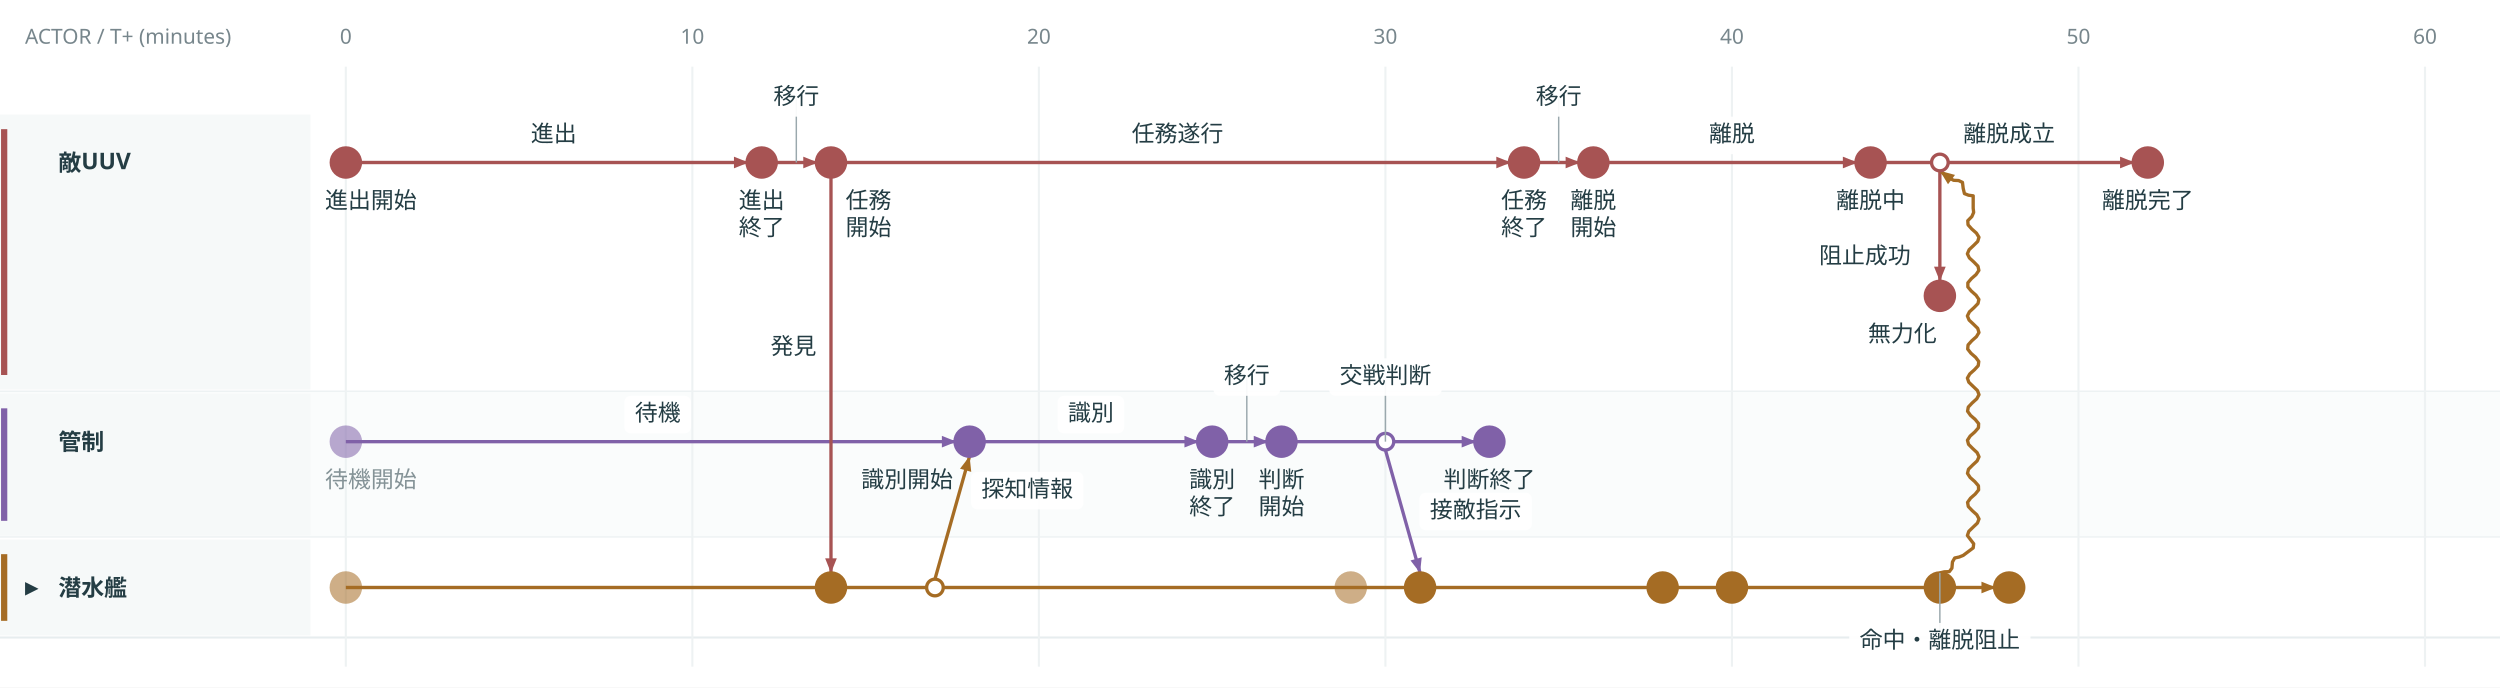
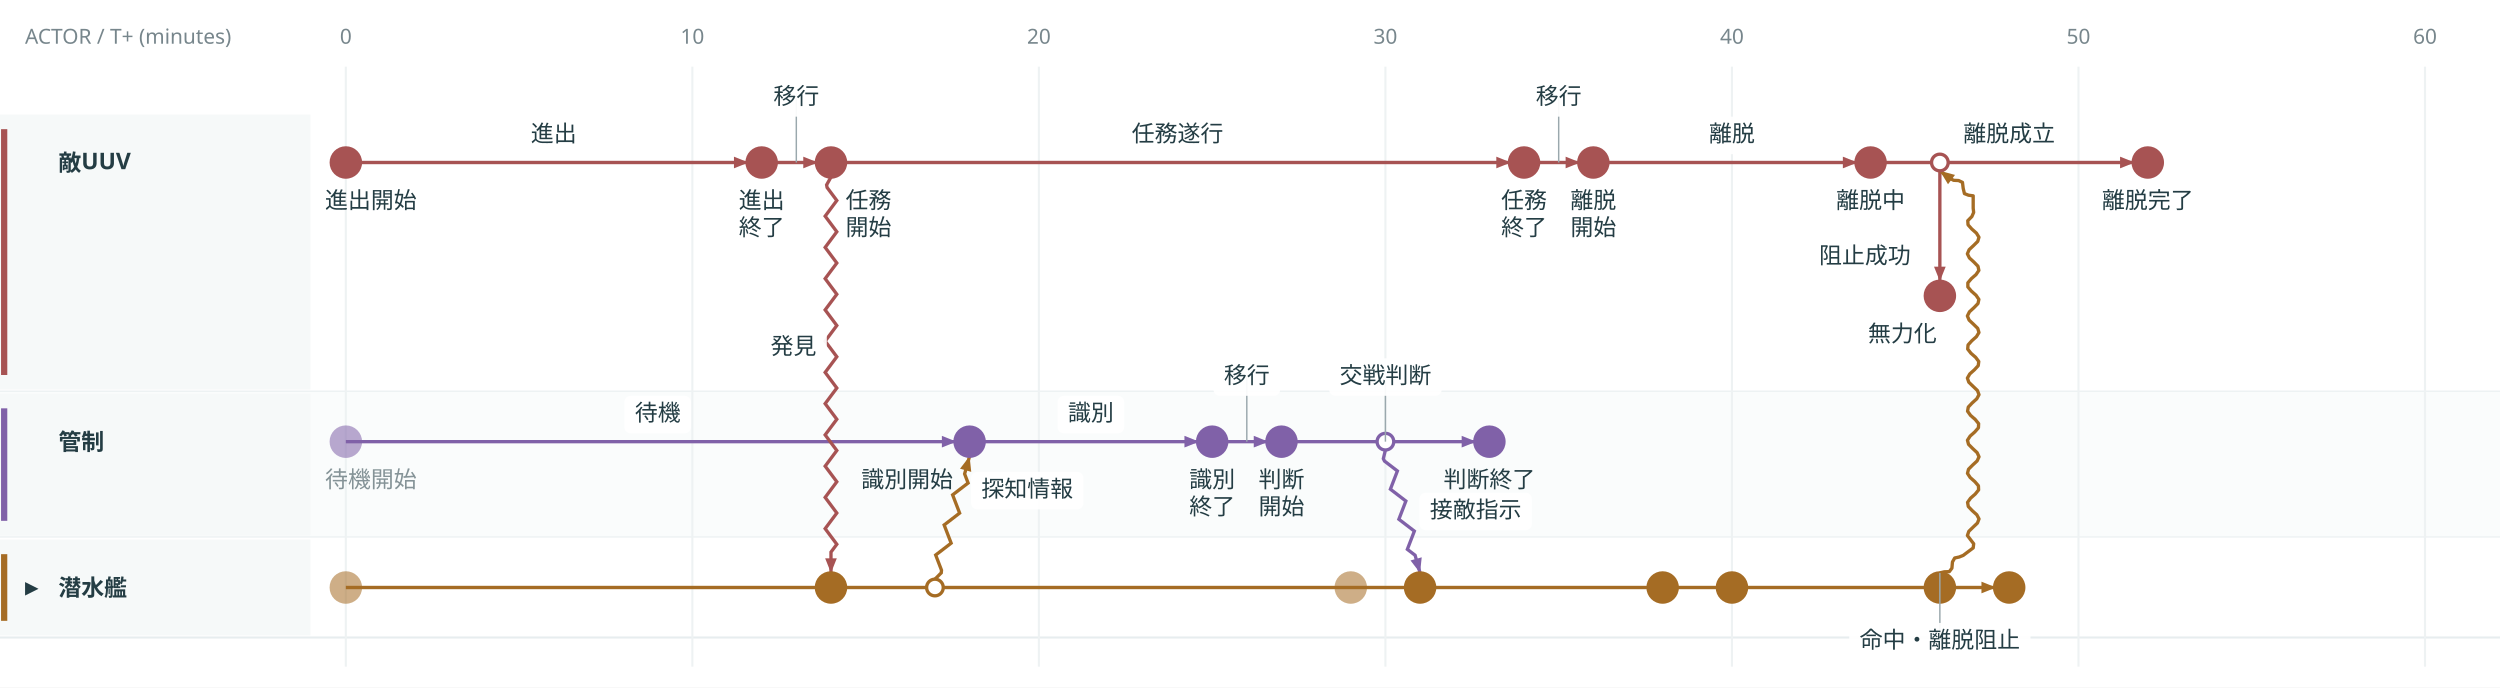
<svg xmlns="http://www.w3.org/2000/svg" width="1200" height="330" viewBox="0 0 1200 330" role="img" aria-label="潜水艦グループ — ソナー・魚雷による任務阻止" font-family="Segoe UI, Noto Sans JP, sans-serif" font-size="11" fill="#243d44" data-view="mission">
  <defs>
    <marker id="arrow" viewBox="0 0 10 10" refX="10" refY="5" markerWidth="7" markerHeight="7" orient="auto-start-reverse" markerUnits="userSpaceOnUse">
      <path d="M0,1 L10,5 L0,9 Z" fill="context-stroke" />
    </marker>
    <marker id="state-arrow" viewBox="0 0 10 10" refX="19" refY="5" markerWidth="7" markerHeight="7" orient="auto-start-reverse" markerUnits="userSpaceOnUse">
      <path d="M0,1 L10,5 L0,9 Z" fill="context-stroke" />
    </marker>
    <clipPath id="time-clip">
      <rect x="152" y="32" width="1048" height="330" />
    </clipPath>
  </defs>
  <rect width="100%" height="100%" fill="white" />
  <rect x="0" y="54" width="1200" height="134" fill="#ffffff" />
  <path d="M0,188 H1200" stroke="#e7edef" />
  <rect x="0" y="188" width="1200" height="70" fill="#fafcfc" />
  <path d="M0,258 H1200" stroke="#e7edef" />
  <rect x="0" y="258" width="1200" height="48" fill="#ffffff" />
  <path d="M0,306 H1200" stroke="#e7edef" />
  <path d="M166,32 V320" stroke="#eef2f3" />
  <text x="166" y="21" text-anchor="middle" font-size="10" fill="#77868c">0</text>
  <path d="M332.333,32 V320" stroke="#eef2f3" />
  <text x="332.333" y="21" text-anchor="middle" font-size="10" fill="#77868c">10</text>
  <path d="M498.667,32 V320" stroke="#eef2f3" />
  <text x="498.667" y="21" text-anchor="middle" font-size="10" fill="#77868c">20</text>
  <path d="M665,32 V320" stroke="#eef2f3" />
  <text x="665" y="21" text-anchor="middle" font-size="10" fill="#77868c">30</text>
  <path d="M831.333,32 V320" stroke="#eef2f3" />
  <text x="831.333" y="21" text-anchor="middle" font-size="10" fill="#77868c">40</text>
  <path d="M997.667,32 V320" stroke="#eef2f3" />
  <text x="997.667" y="21" text-anchor="middle" font-size="10" fill="#77868c">50</text>
  <path d="M1164,32 V320" stroke="#eef2f3" />
  <text x="1164" y="21" text-anchor="middle" font-size="10" fill="#77868c">60</text>
  <text x="12" y="21" font-size="10" fill="#77868c">ACTOR / T+ (minutes)</text>
  <g clip-path="url(#time-clip)">
    <g class="edge task">
      <path class="line" data-polarity="positive" d="M166.00,78.00 L365.60,78.00" fill="none" stroke="#a75353" stroke-width="1.6" opacity="1" stroke-linejoin="round" marker-end="url(#state-arrow)" />
    </g>
    <g class="edge task">
      <path class="line" data-polarity="positive" d="M398.87,78.00 L731.53,78.00" fill="none" stroke="#a75353" stroke-width="1.6" opacity="1" stroke-linejoin="round" marker-end="url(#state-arrow)" />
    </g>
    <g class="edge task">
      <path class="line" data-polarity="positive" d="M764.80,78.00 L897.87,78.00" fill="none" stroke="#a75353" stroke-width="1.6" opacity="1" stroke-linejoin="round" marker-end="url(#state-arrow)" />
    </g>
    <g class="edge task">
      <path class="line" data-polarity="positive" d="M166.00,212.00 L465.40,212.00" fill="none" stroke="#8061a8" stroke-width="1.6" opacity="1" stroke-linejoin="round" marker-end="url(#state-arrow)" />
    </g>
    <g class="edge task">
      <path class="line" data-polarity="positive" d="M465.40,212.00 L581.83,212.00" fill="none" stroke="#8061a8" stroke-width="1.6" opacity="1" stroke-linejoin="round" marker-end="url(#state-arrow)" />
    </g>
    <g class="edge task">
      <path class="line" data-polarity="positive" d="M615.10,212.00 L714.90,212.00" fill="none" stroke="#8061a8" stroke-width="1.6" opacity="1" stroke-linejoin="round" marker-end="url(#state-arrow)" />
    </g>
    <g class="edge task">
      <path class="line" data-polarity="positive" d="M365.60,78.00 L398.87,78.00" fill="none" stroke="#a75353" stroke-width="1.6" opacity="1" stroke-linejoin="round" marker-end="url(#state-arrow)" />
    </g>
    <g class="edge task">
      <path class="line" data-polarity="positive" d="M731.53,78.00 L764.80,78.00" fill="none" stroke="#a75353" stroke-width="1.6" opacity="1" stroke-linejoin="round" marker-end="url(#state-arrow)" />
    </g>
    <g class="edge task">
      <path class="line" data-polarity="positive" d="M897.87,78.00 L1030.93,78.00" fill="none" stroke="#a75353" stroke-width="1.6" opacity="1" stroke-linejoin="round" marker-end="url(#state-arrow)" />
    </g>
    <g class="edge task">
      <path class="line" data-polarity="positive" d="M581.83,212.00 L615.10,212.00" fill="none" stroke="#8061a8" stroke-width="1.6" opacity="1" stroke-linejoin="round" marker-end="url(#state-arrow)" />
    </g>
    <g class="edge outcome">
      <path class="line" data-polarity="positive" d="M931.13,82.00 L931.13,135.00" fill="none" stroke="#a75353" stroke-width="1.6" opacity="1" stroke-linejoin="round" marker-end="url(#arrow)" />
    </g>
    <g class="edge causal">
-       <path class="line" data-polarity="positive" d="M398.87,85.00 L398.87,275.00" fill="none" stroke="#a75353" stroke-width="1.6" opacity="1" stroke-linejoin="round" marker-end="url(#arrow)" />
-     </g>
-     <g class="edge causal">
-       <path class="line" data-polarity="positive" d="M448.77,278.00 L465.40,219.00" fill="none" stroke="#a56c24" stroke-width="1.6" opacity="1" stroke-linejoin="round" marker-end="url(#arrow)" />
-     </g>
-     <g class="edge causal">
-       <path class="line" data-polarity="positive" d="M665.00,216.00 L681.63,275.00" fill="none" stroke="#8061a8" stroke-width="1.6" opacity="1" stroke-linejoin="round" marker-end="url(#arrow)" />
-     </g>
-     <g class="edge causal">
-       <defs>
-         <marker id="negative-arrow-14" viewBox="0 0 10 10" refX="10" refY="5" markerWidth="7" markerHeight="7" orient="-143.13" markerUnits="userSpaceOnUse">
+       <defs>
+         <marker id="causal-arrow-11" viewBox="0 0 10 10" refX="10" refY="5" markerWidth="7" markerHeight="7" orient="90" markerUnits="userSpaceOnUse">
+           <path d="M0,1 L10,5 L0,9 Z" fill="#a75353" />
+         </marker>
+       </defs>
+       <path class="line" data-polarity="positive" d="M398.87,85.00 L398.87,85.00 L398.87,85.00 L396.77,88.75 L397.00,90.00 L398.87,92.50 L401.67,96.25 L398.87,100.00 L396.07,103.75 L398.87,107.50 L401.67,111.25 L398.87,115.00 L396.07,118.75 L398.87,122.50 L401.67,126.25 L398.87,130.00 L396.07,133.75 L398.87,137.50 L401.67,141.25 L398.87,145.00 L396.07,148.75 L398.87,152.50 L401.67,156.25 L398.87,160.00 L396.07,163.75 L398.87,167.50 L401.67,171.25 L398.87,175.00 L396.07,178.75 L398.87,182.50 L401.67,186.25 L398.87,190.00 L396.07,193.75 L398.87,197.50 L401.67,201.25 L398.87,205.00 L396.07,208.75 L398.87,212.50 L401.67,216.25 L398.87,220.00 L396.07,223.75 L398.87,227.50 L401.67,231.25 L398.87,235.00 L396.07,238.75 L398.87,242.50 L401.67,246.25 L398.87,250.00 L396.07,253.75 L398.87,257.50 L401.67,261.25 L400.36,263.00 L398.87,265.00 L398.87,268.00 L398.87,268.75 L398.87,272.50 L398.87,275.00 L398.87,275.00" fill="none" stroke="#a75353" stroke-width="1.6" opacity="1" stroke-linejoin="miter" marker-end="url(#causal-arrow-11)" />
+     </g>
+     <g class="edge causal">
+       <defs>
+         <marker id="causal-arrow-12" viewBox="0 0 10 10" refX="10" refY="5" markerWidth="7" markerHeight="7" orient="-74.256" markerUnits="userSpaceOnUse">
          <path d="M0,1 L10,5 L0,9 Z" fill="#a56c24" />
        </marker>
      </defs>
-       <path class="line" data-polarity="negative" d="M931.13,275.00 L931.13,275.00 L933.23,274.47 L935.67,274.38 L936.92,272.72 L937.18,269.73 L938.26,267.84 L940.41,267.37 L942.33,266.60 L943.93,265.40 L945.53,264.20 L947.13,263.00 L947.13,263.00 L947.13,263.00 L947.13,263.00 L947.37,261.01 L945.84,259.02 L944.35,257.04 L945.02,255.05 L947.06,253.06 L949.16,251.07 L949.93,249.08 L948.87,247.09 L946.67,245.11 L944.78,243.12 L944.43,241.13 L945.85,239.14 L948.11,237.15 L949.73,235.16 L949.65,233.18 L947.93,231.19 L945.68,229.20 L944.39,227.21 L944.89,225.22 L946.86,223.24 L949.01,221.25 L949.93,219.26 L949.02,217.27 L946.88,215.28 L944.90,213.29 L944.38,211.31 L945.67,209.32 L947.91,207.33 L949.65,205.34 L949.74,203.35 L948.13,201.36 L945.86,199.38 L944.43,197.39 L944.77,195.40 L946.65,193.41 L948.85,191.42 L949.92,189.44 L949.17,187.45 L947.09,185.46 L945.03,183.47 L944.35,181.48 L945.49,179.49 L947.71,177.51 L949.55,175.52 L949.81,173.53 L948.32,171.54 L946.05,169.55 L944.49,167.56 L944.66,165.58 L946.45,163.59 L948.68,161.60 L949.90,159.61 L949.31,157.62 L947.29,155.64 L945.17,153.65 L944.34,151.66 L945.33,149.67 L947.50,147.68 L949.44,145.69 L949.86,143.71 L948.50,141.72 L946.25,139.73 L944.57,137.74 L944.57,135.75 L946.25,133.76 L948.51,131.78 L949.86,129.79 L949.43,127.80 L947.50,125.81 L945.32,123.82 L944.34,121.84 L945.18,119.85 L947.30,117.86 L949.31,115.87 L949.90,113.88 L948.68,111.89 L946.44,109.91 L944.66,107.92 L944.53,105.93 L946.50,103.94 L947.36,101.95 L947.13,99.96 L947.13,97.98 L947.13,95.99 L947.13,94.00 L947.13,94.00 L947.13,94.00 L947.13,94.00 L944.87,93.69 L942.93,92.93 L942.33,90.40 L941.98,87.54 L940.14,86.66 L937.73,86.54 L935.93,85.60 L934.33,84.40 L932.73,83.20 L931.13,82.00 L931.13,82.00" fill="none" stroke="#a56c24" stroke-width="1.6" opacity="1" stroke-linejoin="round" marker-end="url(#negative-arrow-14)" />
+       <path class="line" data-polarity="positive" d="M448.77,278.00 L448.77,278.00 L448.77,278.00 L451.81,274.96 L451.92,273.69 L450.80,270.78 L449.12,266.41 L452.84,263.56 L456.55,260.71 L454.87,256.34 L453.19,251.98 L456.91,249.13 L460.62,246.28 L458.94,241.91 L457.26,237.54 L460.98,234.69 L464.69,231.84 L464.44,231.20 L463.01,227.47 L463.50,225.74 L464.03,223.86 L465.05,220.25 L465.40,219.00 L465.40,219.00" fill="none" stroke="#a56c24" stroke-width="1.6" opacity="1" stroke-linejoin="miter" marker-end="url(#causal-arrow-12)" />
+     </g>
+     <g class="edge causal">
+       <defs>
+         <marker id="causal-arrow-13" viewBox="0 0 10 10" refX="10" refY="5" markerWidth="7" markerHeight="7" orient="74.256" markerUnits="userSpaceOnUse">
+           <path d="M0,1 L10,5 L0,9 Z" fill="#8061a8" />
+         </marker>
+       </defs>
+       <path class="line" data-polarity="positive" d="M665.00,216.00 L665.00,216.00 L665.00,216.00 L664.00,220.18 L664.56,221.32 L667.04,223.22 L670.75,226.07 L669.07,230.44 L667.39,234.81 L671.11,237.66 L674.82,240.51 L673.14,244.87 L671.46,249.24 L675.18,252.09 L678.89,254.94 L677.21,259.31 L675.53,263.68 L676.08,264.10 L679.25,266.53 L679.73,268.26 L680.26,270.14 L681.28,273.75 L681.63,275.00 L681.63,275.00" fill="none" stroke="#8061a8" stroke-width="1.6" opacity="1" stroke-linejoin="miter" marker-end="url(#causal-arrow-13)" />
+     </g>
+     <g class="edge causal">
+       <defs>
+         <marker id="causal-arrow-14" viewBox="0 0 10 10" refX="10" refY="5" markerWidth="7" markerHeight="7" orient="-143.13" markerUnits="userSpaceOnUse">
+           <path d="M0,1 L10,5 L0,9 Z" fill="#a56c24" />
+         </marker>
+       </defs>
+       <path class="line" data-polarity="negative" d="M931.13,275.00 L931.13,275.00 L933.23,274.47 L935.67,274.38 L936.92,272.72 L937.18,269.73 L938.26,267.84 L940.41,267.37 L942.33,266.60 L943.93,265.40 L945.53,264.20 L947.13,263.00 L947.13,263.00 L947.13,263.00 L947.13,263.00 L947.37,261.01 L945.84,259.02 L944.35,257.04 L945.02,255.05 L947.06,253.06 L949.16,251.07 L949.93,249.08 L948.87,247.09 L946.67,245.11 L944.78,243.12 L944.43,241.13 L945.85,239.14 L948.11,237.15 L949.73,235.16 L949.65,233.18 L947.93,231.19 L945.68,229.20 L944.39,227.21 L944.89,225.22 L946.86,223.24 L949.01,221.25 L949.93,219.26 L949.02,217.27 L946.88,215.28 L944.90,213.29 L944.38,211.31 L945.67,209.32 L947.91,207.33 L949.65,205.34 L949.74,203.35 L948.13,201.36 L945.86,199.38 L944.43,197.39 L944.77,195.40 L946.65,193.41 L948.85,191.42 L949.92,189.44 L949.17,187.45 L947.09,185.46 L945.03,183.47 L944.35,181.48 L945.49,179.49 L947.71,177.51 L949.55,175.52 L949.81,173.53 L948.32,171.54 L946.05,169.55 L944.49,167.56 L944.66,165.58 L946.45,163.59 L948.68,161.60 L949.90,159.61 L949.31,157.62 L947.29,155.64 L945.17,153.65 L944.34,151.66 L945.33,149.67 L947.50,147.68 L949.44,145.69 L949.86,143.71 L948.50,141.72 L946.25,139.73 L944.57,137.74 L944.57,135.75 L946.25,133.76 L948.51,131.78 L949.86,129.79 L949.43,127.80 L947.50,125.81 L945.32,123.82 L944.34,121.84 L945.18,119.85 L947.30,117.86 L949.31,115.87 L949.90,113.88 L948.68,111.89 L946.44,109.91 L944.66,107.92 L944.53,105.93 L946.50,103.94 L947.36,101.95 L947.13,99.96 L947.13,97.98 L947.13,95.99 L947.13,94.00 L947.13,94.00 L947.13,94.00 L947.13,94.00 L944.87,93.69 L942.93,92.93 L942.33,90.40 L941.98,87.54 L940.14,86.66 L937.73,86.54 L935.93,85.60 L934.33,84.40 L932.73,83.20 L931.13,82.00 L931.13,82.00" fill="none" stroke="#a56c24" stroke-width="1.6" opacity="1" stroke-linejoin="round" marker-end="url(#causal-arrow-14)" />
    </g>
    <g class="edge task">
      <path class="line" data-polarity="positive" d="M166.00,282.00 L964.40,282.00" fill="none" stroke="#a56c24" stroke-width="1.6" opacity="1" stroke-linejoin="round" marker-end="url(#state-arrow)" />
    </g>
    <g class="junction" data-time="46">
      <circle cx="931.133" cy="78" r="4" fill="white" stroke="#a75353" stroke-width="1.6" />
    </g>
    <g class="junction" data-time="17">
      <circle cx="448.767" cy="282" r="4" fill="white" stroke="#a56c24" stroke-width="1.6" />
    </g>
    <g class="junction" data-time="30">
      <circle cx="665" cy="212" r="4" fill="white" stroke="#8061a8" stroke-width="1.6" />
    </g>
    <g class="state" opacity="1">
      <circle class="body" cx="166" cy="78" r="7" fill="#a75353" stroke="#a75353" stroke-width="1.6" />
      <text x="178" y="100" text-anchor="middle" font-size="11">進出開始</text>
    </g>
    <g class="state" opacity="1">
      <circle class="body" cx="365.6" cy="78" r="7" fill="#a75353" stroke="#a75353" stroke-width="1.6" />
      <text x="365.6" y="100" text-anchor="middle" font-size="11">進出</text>
      <text x="365.6" y="113" text-anchor="middle" font-size="11">終了</text>
    </g>
    <g class="state" opacity="1">
      <circle class="body" cx="398.867" cy="78" r="7" fill="#a75353" stroke="#a75353" stroke-width="1.6" />
      <text x="416.867" y="100" text-anchor="middle" font-size="11">任務</text>
      <text x="416.867" y="113" text-anchor="middle" font-size="11">開始</text>
    </g>
    <g class="state" opacity="1">
      <circle class="body" cx="731.533" cy="78" r="7" fill="#a75353" stroke="#a75353" stroke-width="1.6" />
      <text x="731.533" y="100" text-anchor="middle" font-size="11">任務</text>
      <text x="731.533" y="113" text-anchor="middle" font-size="11">終了</text>
    </g>
    <g class="state" opacity="1">
      <circle class="body" cx="764.8" cy="78" r="7" fill="#a75353" stroke="#a75353" stroke-width="1.6" />
      <text x="764.8" y="100" text-anchor="middle" font-size="11">離脱</text>
      <text x="764.8" y="113" text-anchor="middle" font-size="11">開始</text>
    </g>
    <g class="state" opacity="1">
      <circle class="body" cx="897.867" cy="78" r="7" fill="#a75353" stroke="#a75353" stroke-width="1.6" />
      <text x="897.867" y="100" text-anchor="middle" font-size="11">離脱中</text>
    </g>
    <g class="state" opacity="1">
      <circle class="body" cx="931.133" cy="142" r="7" fill="#a75353" stroke="#a75353" stroke-width="1.6" />
      <text x="913.133" y="164" text-anchor="middle" font-size="11">無力化</text>
    </g>
    <g class="state" opacity="1">
      <circle class="body" cx="1030.933" cy="78" r="7" fill="#a75353" stroke="#a75353" stroke-width="1.6" />
      <text x="1030.933" y="100" text-anchor="middle" font-size="11">離脱完了</text>
    </g>
    <g class="state" opacity="0.55">
      <circle class="body" cx="166" cy="212" r="7" fill="#8061a8" stroke="#8061a8" stroke-width="1.6" />
      <text x="178" y="234" text-anchor="middle" font-size="11">待機開始</text>
    </g>
    <g class="state" opacity="1">
      <circle class="body" cx="465.4" cy="212" r="7" fill="#8061a8" stroke="#8061a8" stroke-width="1.6" />
      <text x="435.4" y="234" text-anchor="middle" font-size="11">識別開始</text>
    </g>
    <g class="state" opacity="1">
      <circle class="body" cx="581.833" cy="212" r="7" fill="#8061a8" stroke="#8061a8" stroke-width="1.6" />
      <text x="581.833" y="234" text-anchor="middle" font-size="11">識別</text>
      <text x="581.833" y="247" text-anchor="middle" font-size="11">終了</text>
    </g>
    <g class="state" opacity="1">
      <circle class="body" cx="615.1" cy="212" r="7" fill="#8061a8" stroke="#8061a8" stroke-width="1.6" />
      <text x="615.1" y="234" text-anchor="middle" font-size="11">判断</text>
      <text x="615.1" y="247" text-anchor="middle" font-size="11">開始</text>
    </g>
    <g class="state" opacity="1">
      <circle class="body" cx="714.9" cy="212" r="7" fill="#8061a8" stroke="#8061a8" stroke-width="1.6" />
      <text x="714.9" y="234" text-anchor="middle" font-size="11">判断終了</text>
    </g>
    <g class="state" opacity="0.55">
      <circle class="body" cx="166" cy="282" r="7" fill="#a56c24" stroke="#a56c24" stroke-width="1.6" />
    </g>
    <g class="state" opacity="1">
      <circle class="body" cx="398.867" cy="282" r="7" fill="#a56c24" stroke="#a56c24" stroke-width="1.6" />
    </g>
    <g class="state" opacity="0.55">
      <circle class="body" cx="648.367" cy="282" r="7" fill="#a56c24" stroke="#a56c24" stroke-width="1.6" />
    </g>
    <g class="state" opacity="1">
      <circle class="body" cx="681.633" cy="282" r="7" fill="#a56c24" stroke="#a56c24" stroke-width="1.6" />
    </g>
    <g class="state" opacity="1">
      <circle class="body" cx="798.067" cy="282" r="7" fill="#a56c24" stroke="#a56c24" stroke-width="1.6" />
    </g>
    <g class="state" opacity="1">
      <circle class="body" cx="831.333" cy="282" r="7" fill="#a56c24" stroke="#a56c24" stroke-width="1.6" />
    </g>
    <g class="state" opacity="1">
      <circle class="body" cx="931.133" cy="282" r="7" fill="#a56c24" stroke="#a56c24" stroke-width="1.6" />
    </g>
    <g class="state" opacity="1">
      <circle class="body" cx="964.4" cy="282" r="7" fill="#a56c24" stroke="#a56c24" stroke-width="1.6" />
    </g>
    <g class="edge-label">
      <rect x="249.8" y="56" width="32" height="18" rx="3" fill="white" fill-opacity=".94" />
      <text x="265.8" y="68" text-anchor="middle">進出</text>
    </g>
    <g class="edge-label">
      <rect x="538.2" y="56" width="54" height="18" rx="3" fill="white" fill-opacity=".94" />
      <text x="565.2" y="68" text-anchor="middle">任務遂行</text>
    </g>
    <g class="edge-label">
      <rect x="815.333" y="56" width="32" height="18" rx="3" fill="white" fill-opacity=".94" />
      <text x="831.333" y="68" text-anchor="middle">離脱</text>
    </g>
    <g class="edge-label">
      <rect x="299.7" y="190" width="32" height="18" rx="3" fill="white" fill-opacity=".94" />
      <text x="315.7" y="202" text-anchor="middle">待機</text>
    </g>
    <g class="edge-label">
      <rect x="507.617" y="190" width="32" height="18" rx="3" fill="white" fill-opacity=".94" />
      <text x="523.617" y="202" text-anchor="middle">識別</text>
    </g>
    <g class="edge-label">
      <path class="label-leader" d="M665,212 L665,181" stroke="#9aa8ad" stroke-width="0.7" fill="none" />
      <rect x="638" y="172" width="54" height="18" rx="3" fill="white" fill-opacity=".94" />
      <text x="665" y="184" text-anchor="middle">交戦判断</text>
    </g>
    <g class="edge-label">
      <path class="label-leader" d="M382.233,78 L382.233,47" stroke="#9aa8ad" stroke-width="0.7" fill="none" />
      <rect x="366.233" y="38" width="32" height="18" rx="3" fill="white" fill-opacity=".94" />
      <text x="382.233" y="50" text-anchor="middle">移行</text>
    </g>
    <g class="edge-label">
      <path class="label-leader" d="M748.167,78 L748.167,47" stroke="#9aa8ad" stroke-width="0.7" fill="none" />
      <rect x="732.167" y="38" width="32" height="18" rx="3" fill="white" fill-opacity=".94" />
      <text x="748.167" y="50" text-anchor="middle">移行</text>
    </g>
    <g class="edge-label">
      <rect x="937.4" y="56" width="54" height="18" rx="3" fill="white" fill-opacity=".94" />
      <text x="964.4" y="68" text-anchor="middle">離脱成立</text>
    </g>
    <g class="edge-label">
      <path class="label-leader" d="M598.467,212 L598.467,181" stroke="#9aa8ad" stroke-width="0.7" fill="none" />
      <rect x="582.467" y="172" width="32" height="18" rx="3" fill="white" fill-opacity=".94" />
      <text x="598.467" y="184" text-anchor="middle">移行</text>
    </g>
    <g class="edge-label">
      <rect x="868.133" y="114.5" width="54" height="18" rx="3" fill="white" fill-opacity=".94" />
      <text x="895.133" y="126.5" text-anchor="middle">阻止成功</text>
    </g>
    <g class="edge-label">
      <rect x="364.867" y="158" width="32" height="18" rx="3" fill="white" fill-opacity=".94" />
      <text x="380.867" y="170" text-anchor="middle">発見</text>
    </g>
    <g class="edge-label">
      <rect x="466.083" y="226.5" width="54" height="18" rx="3" fill="white" fill-opacity=".94" />
      <text x="493.083" y="238.5" text-anchor="middle">探知情報</text>
    </g>
    <g class="edge-label">
      <rect x="681.317" y="236.5" width="54" height="18" rx="3" fill="white" fill-opacity=".94" />
      <text x="708.317" y="248.5" text-anchor="middle">接敵指示</text>
    </g>
    <g class="edge-label">
      <path class="label-leader" d="M931.133,275 L931.133,308" stroke="#9aa8ad" stroke-width="0.7" fill="none" />
      <rect x="887.633" y="299" width="87" height="18" rx="3" fill="white" fill-opacity=".94" />
      <text x="931.133" y="311" text-anchor="middle">命中・離脱阻止</text>
    </g>
  </g>
  <g class="actor">
    <rect x="0" y="55" width="149" height="132" fill="#f6f9f9" />
    <path d="M2,62 V180" stroke="#a75353" stroke-width="3" />
    <text x="28" y="82" font-weight="600" font-size="11">敵UUV</text>
  </g>
  <g class="actor">
    <rect x="0" y="189" width="149" height="68" fill="#f6f9f9" />
    <path d="M2,196 V250" stroke="#8061a8" stroke-width="3" />
    <text x="28" y="216" font-weight="600" font-size="11">管制</text>
  </g>
  <g class="actor">
    <rect x="0" y="259" width="149" height="46" fill="#f6f9f9" />
    <path d="M2,266 V298" stroke="#a56c24" stroke-width="3" />
    <text class="collapse-toggle" data-collapse="uuv" x="12" y="286" font-size="13">▸</text>
    <text x="28" y="286" font-weight="600" font-size="11">潜水艦</text>
  </g>
</svg>
